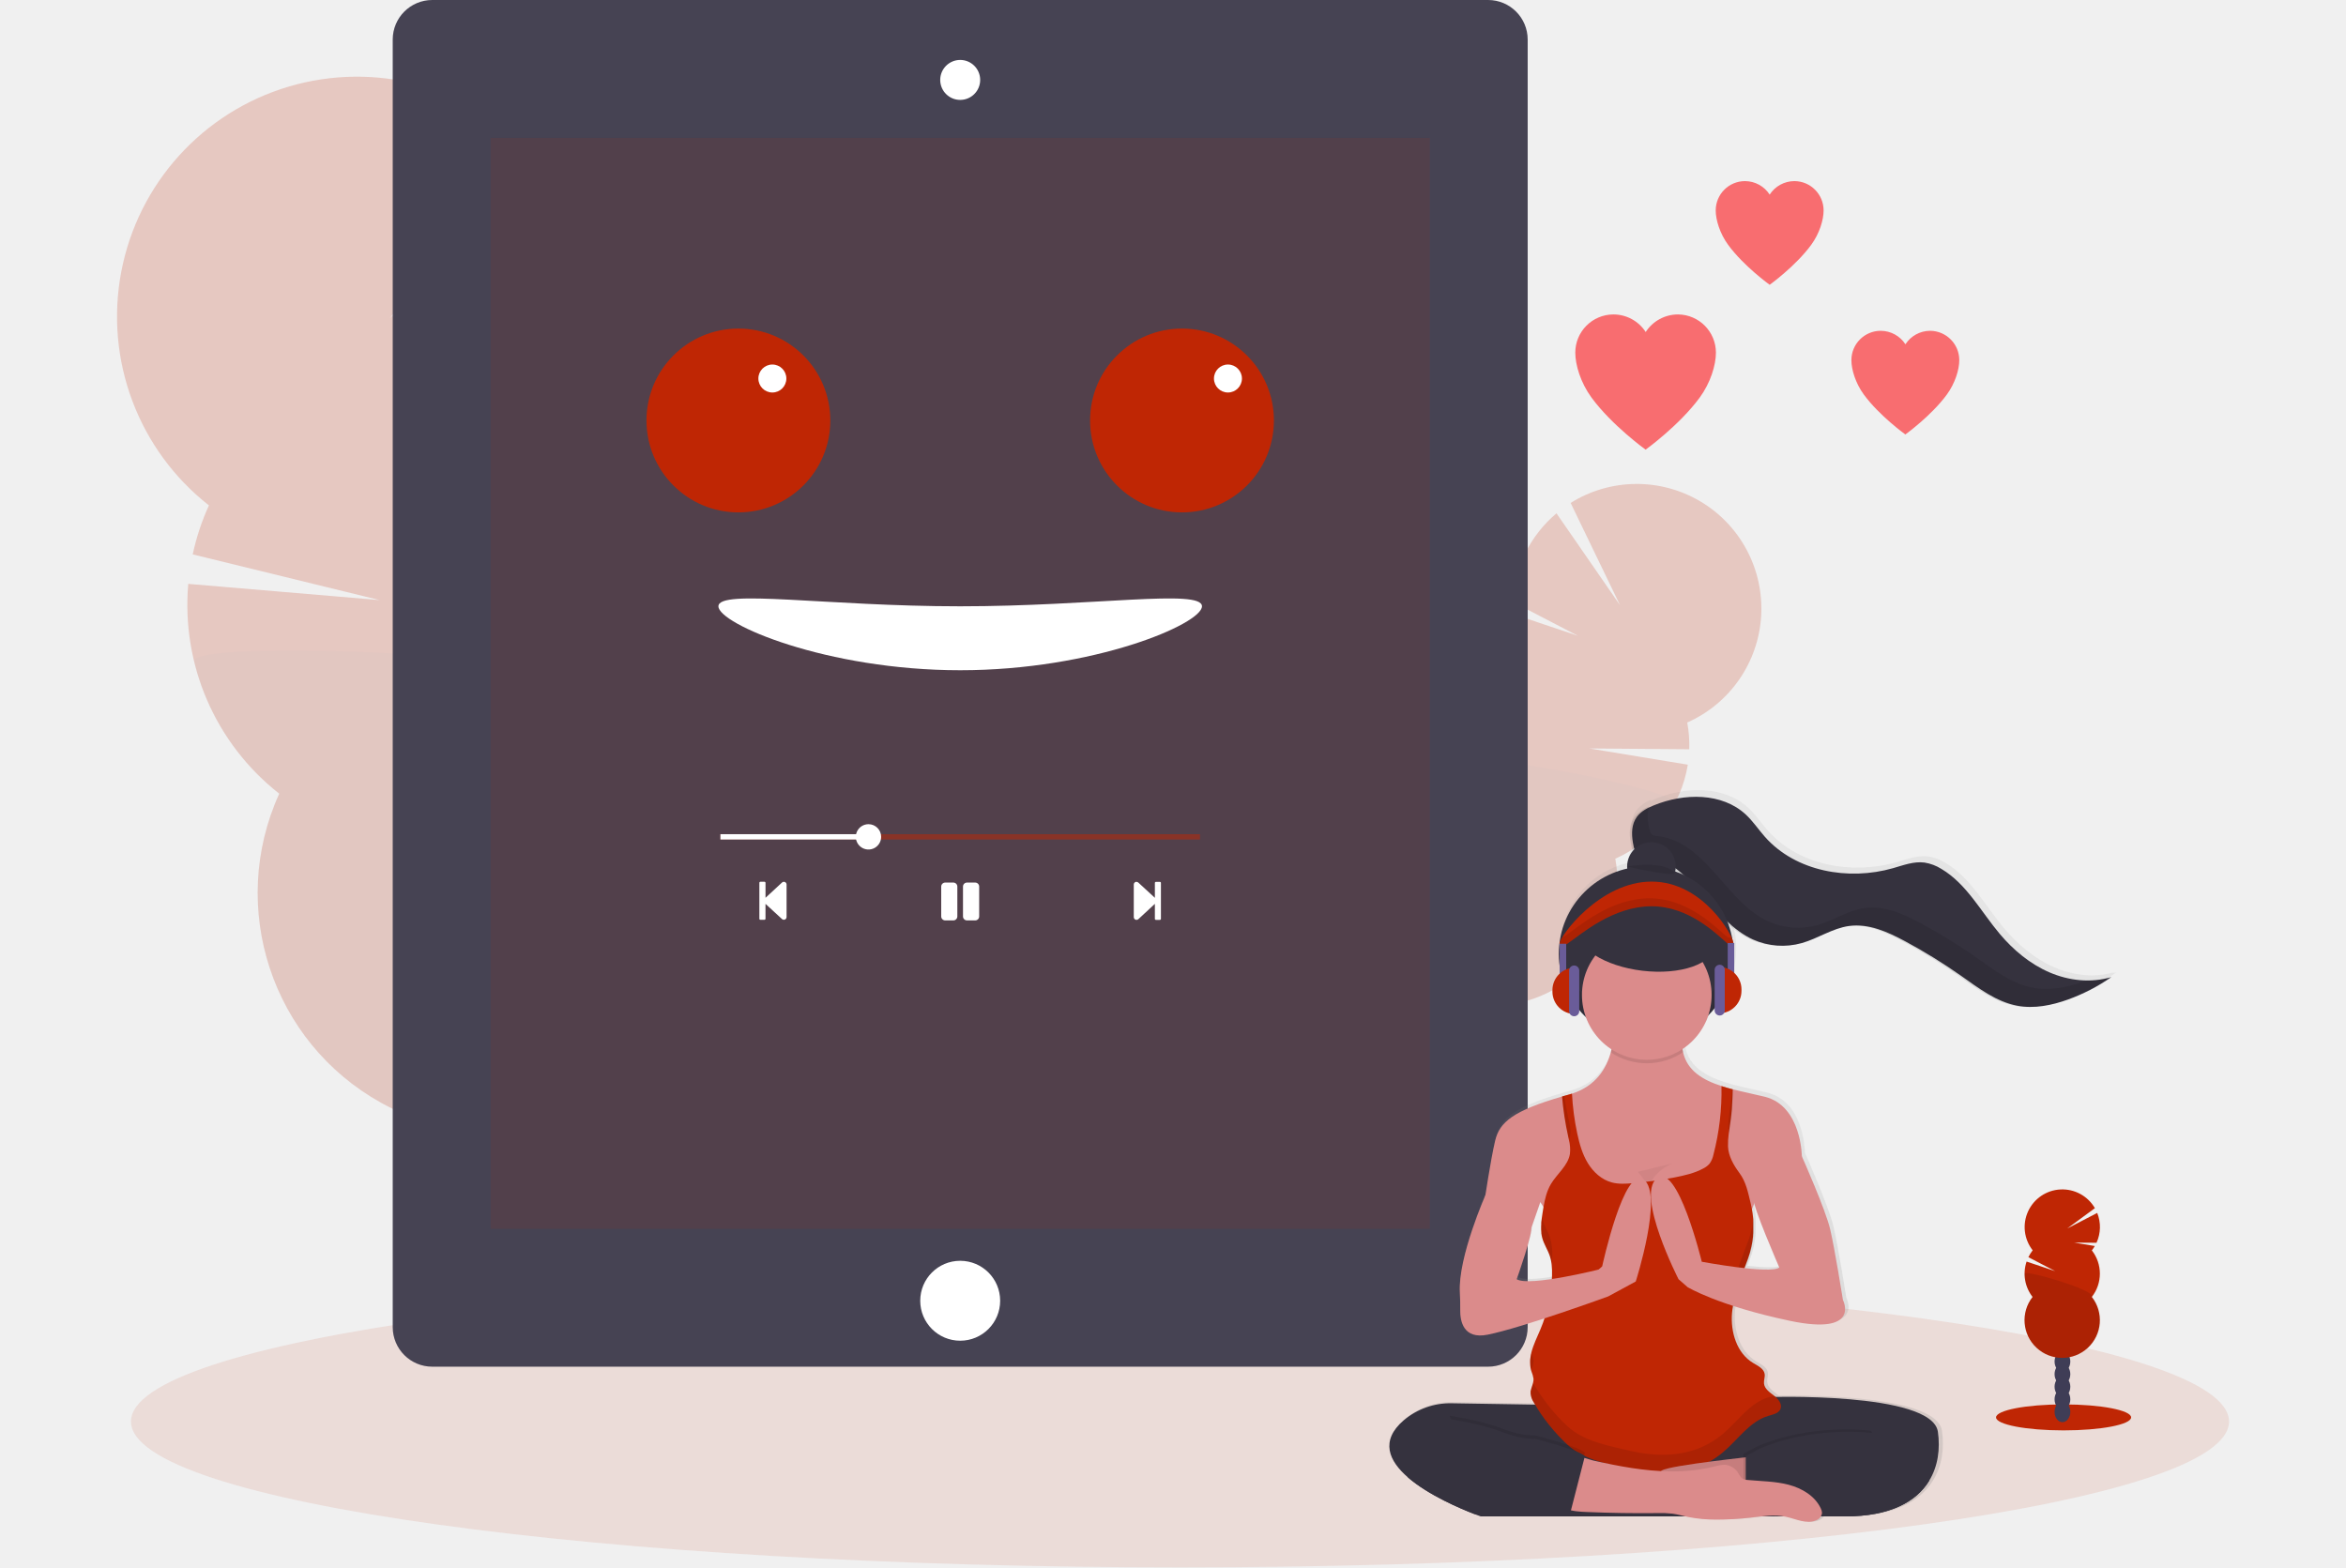
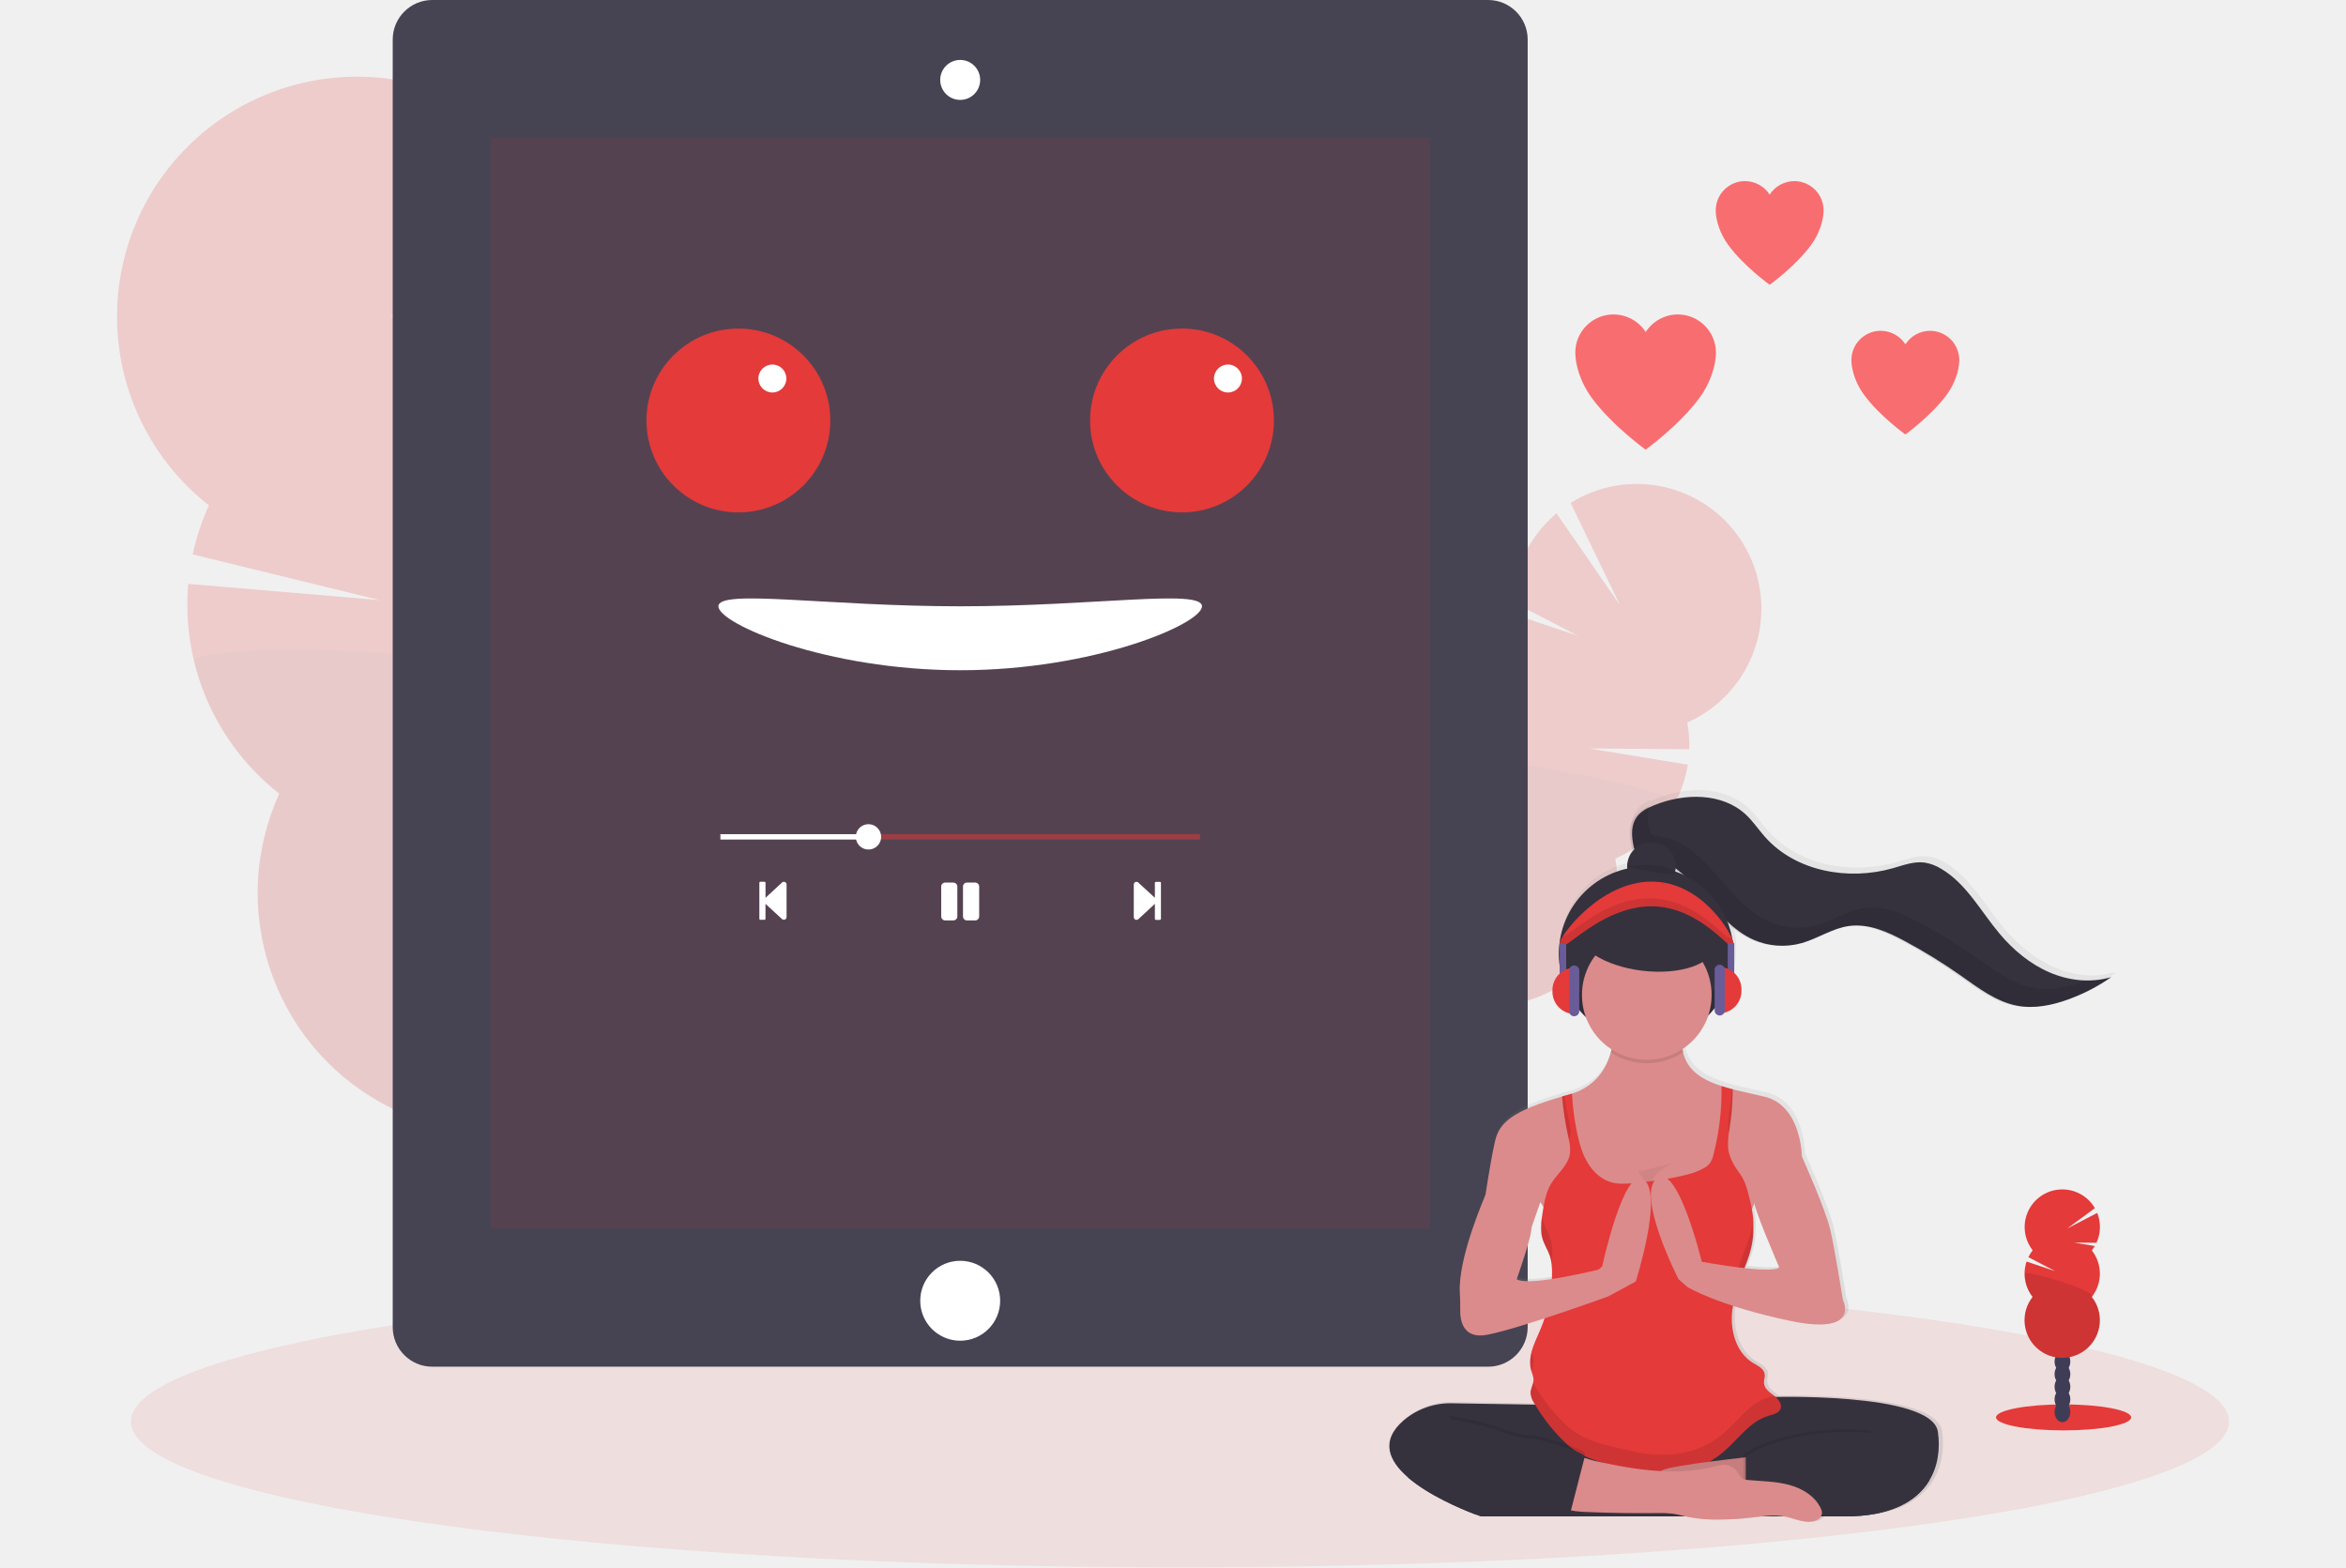
<svg xmlns="http://www.w3.org/2000/svg" id="bea18b66-86ba-42fe-9190-76147bd64da7" data-name="Layer 1" width="300" height="200.44" viewBox="0 0 1057 784.44">
  <defs>
    <linearGradient id="e9b7614d-2d40-4533-bad7-5d0811b316bd" x1="890.27" y1="819.43" x2="890.27" y2="453.22" gradientUnits="userSpaceOnUse">
      <stop offset="0" stop-color="gray" stop-opacity="0.25" />
      <stop offset="0.54" stop-color="gray" stop-opacity="0.12" />
      <stop offset="1" stop-color="gray" stop-opacity="0.1" />
    </linearGradient>
  </defs>
  <g opacity="0.2">
    <path d="M719.61,602a23.27,23.27,0,0,1-2.11,3.25Q707,597.9,696.12,590.78l.47-.93a20.53,20.53,0,0,1,7.27-7.92c4-2.46,8.51-3,12.22-1s5.78,6,6,10.67A20.6,20.6,0,0,1,719.61,602Z" transform="translate(-71.5 -57.78)" fill="#3f3d56" />
    <ellipse cx="717.85" cy="577.53" rx="17.05" ry="13.02" transform="translate(-200 883.82) rotate(-62.09)" fill="#3f3d56" />
    <ellipse cx="727.6" cy="559.12" rx="17.05" ry="13.02" transform="translate(-178.54 882.64) rotate(-62.09)" fill="#3f3d56" />
    <ellipse cx="737.35" cy="540.71" rx="17.05" ry="13.02" transform="translate(-157.08 881.47) rotate(-62.09)" fill="#3f3d56" />
    <ellipse cx="747.1" cy="522.3" rx="17.05" ry="13.02" transform="translate(-135.63 880.29) rotate(-62.09)" fill="#3f3d56" />
-     <path d="M770.75,373.5a61.7,61.7,0,0,1-1-8.58L802.67,376l-32.83-17.08a62.45,62.45,0,0,1,22.08-44.23l31.81,46L799,309.49a62.37,62.37,0,1,1,58.36,109.89,62.4,62.4,0,0,1,1,13.39l-50-.4,49.28,8.12a62.37,62.37,0,0,1-36.29,47.05,62.37,62.37,0,1,1-86.65-45.89,62.39,62.39,0,0,1,36.1-68.15Z" transform="translate(-71.5 -57.78)" fill="#bf2604" />
+     <path d="M770.75,373.5a61.7,61.7,0,0,1-1-8.58L802.67,376l-32.83-17.08a62.45,62.45,0,0,1,22.08-44.23l31.81,46L799,309.49a62.37,62.37,0,1,1,58.36,109.89,62.4,62.4,0,0,1,1,13.39l-50-.4,49.28,8.12a62.37,62.37,0,0,1-36.29,47.05,62.37,62.37,0,1,1-86.65-45.89,62.39,62.39,0,0,1,36.1-68.15Z" transform="translate(-71.5 -57.78)" fill="#E43A3A" />
    <path d="M851.14,459.71a62.14,62.14,0,0,1-29.84,27.83,62.37,62.37,0,1,1-86.65-45.89C732.23,428.36,854.42,453.52,851.14,459.71Z" transform="translate(-71.5 -57.78)" opacity="0.1" />
  </g>
  <g opacity="0.2">
    <path d="M288.48,716.67a43.27,43.27,0,0,0,2.39,7.05q23.11-8.85,46.75-17c-.14-.64-.28-1.3-.44-2a39.53,39.53,0,0,0-9.83-18.22c-6.29-6.48-14.45-9.64-22.3-7.72s-13.63,8.47-16.24,17.09A39.55,39.55,0,0,0,288.48,716.67Z" transform="translate(-71.5 -57.78)" fill="#3f3d56" />
    <ellipse cx="303.33" cy="671.75" rx="25.07" ry="32.81" transform="translate(-222.12 33.29) rotate(-13.72)" fill="#3f3d56" />
    <ellipse cx="293.82" cy="632.78" rx="25.07" ry="32.81" transform="translate(-213.16 29.93) rotate(-13.72)" fill="#3f3d56" />
    <ellipse cx="284.31" cy="593.82" rx="25.07" ry="32.81" transform="translate(-204.19 26.56) rotate(-13.72)" fill="#3f3d56" />
    <ellipse cx="274.8" cy="554.86" rx="25.07" ry="32.81" transform="translate(-195.22 23.2) rotate(-13.72)" fill="#3f3d56" />
-     <path d="M300.88,266a118.65,118.65,0,0,0,5.81-15.56l-66.55,5.11,69.33-16.38a120.32,120.32,0,0,0-20.33-93L208.05,217l70.26-83.83A120.07,120.07,0,1,0,117.52,310.72a119.33,119.33,0,0,0-8.11,24.52L203,358.12,107.18,350A120.14,120.14,0,0,0,152.72,455a120.07,120.07,0,1,0,183.37-44.75A120.08,120.08,0,0,0,300.88,266Z" transform="translate(-71.5 -57.78)" fill="#bf2604" />
+     <path d="M300.88,266a118.65,118.65,0,0,0,5.81-15.56l-66.55,5.11,69.33-16.38a120.32,120.32,0,0,0-20.33-93L208.05,217l70.26-83.83A120.07,120.07,0,1,0,117.52,310.72a119.33,119.33,0,0,0-8.11,24.52L203,358.12,107.18,350A120.14,120.14,0,0,0,152.72,455a120.07,120.07,0,1,0,183.37-44.75A120.08,120.08,0,0,0,300.88,266Z" transform="translate(-71.5 -57.78)" fill="#E43A3A" />
    <path d="M110.16,388.94a119.51,119.51,0,0,0,42.56,66,120.07,120.07,0,1,0,183.37-44.75C346.88,386.55,107,375.85,110.16,388.94Z" transform="translate(-71.5 -57.78)" opacity="0.1" />
  </g>
-   <ellipse cx="532" cy="711.44" rx="525" ry="73" fill="#bf2604" opacity="0.1" />
+   <ellipse cx="532" cy="711.44" rx="525" ry="73" fill="#E43A3A" opacity="0.1" />
  <rect x="138" width="568" height="684" rx="19.8" fill="#464353" />
-   <rect x="187" y="69" width="470" height="546" fill="#bf2604" opacity="0.1" />
+   <rect x="187" y="69" width="470" height="546" fill="#E43A3A" opacity="0.1" />
  <circle cx="422" cy="651" r="20" fill="#fff" />
  <circle cx="422" cy="40" r="9.5" fill="#fff" />
  <path d="M493.5,88.78a9,9,0,1,1-9,9,9,9,0,0,1,9-9m0-1a10,10,0,1,0,10,10,10,10,0,0,0-10-10Z" transform="translate(-71.5 -57.78)" fill="#fff" />
  <path d="M393.5,517.67V499.6h2.06v8.67l9.16-8.48a.79.79,0,0,1,.52-.19.86.86,0,0,1,.87.87V516.8a.86.86,0,0,1-.87.87.8.8,0,0,1-.54-.21l-9.14-8.41v8.62Z" transform="translate(-71.5 -57.78)" fill="#fff" />
  <path d="M405.24,500.09a.36.36,0,0,1,.37.37V516.8a.37.37,0,0,1-.58.29l-8.3-7.63-.87-.81.88-.8,8.29-7.68a.37.37,0,0,1,.21-.08m-10.18,0v17.07H394V500.09h1.07m10.18-1a1.33,1.33,0,0,0-.86.32l-8.32,7.7V499.6a.51.51,0,0,0-.51-.51H393.5a.51.51,0,0,0-.51.51v18a.51.51,0,0,0,.51.51h2.05a.51.51,0,0,0,.51-.51v-7.46l8.32,7.66a1.32,1.32,0,0,0,.86.31,1.35,1.35,0,0,0,1.37-1.36V500.46a1.36,1.36,0,0,0-1.37-1.37Z" transform="translate(-71.5 -57.78)" fill="#fff" />
  <path d="M591.46,517.67V509l-9.16,8.48a.82.82,0,0,1-.53.19.86.86,0,0,1-.6-.25.82.82,0,0,1-.27-.62V500.46a.87.87,0,0,1,1.42-.67l9.14,8.42V499.6h2l0,18.06,0,0Z" transform="translate(-71.5 -57.78)" fill="#fff" />
  <path d="M581.76,500.09a.32.32,0,0,1,.21.08l8.3,7.63.87.8-.87.81-8.3,7.68a.31.31,0,0,1-.21.07.36.36,0,0,1-.37-.36V500.46a.37.37,0,0,1,.37-.37m11.26,0v17.07H592V500.09H593m-11.26-1a1.36,1.36,0,0,0-1.37,1.37V516.8a1.36,1.36,0,0,0,1.37,1.36,1.33,1.33,0,0,0,.87-.31l8.32-7.71v7.51a.51.51,0,0,0,.51.51h2a.51.51,0,0,0,.52-.51v-18a.51.51,0,0,0-.52-.51h-2a.51.51,0,0,0-.51.51v7.47l-8.32-7.66a1.34,1.34,0,0,0-.87-.32Z" transform="translate(-71.5 -57.78)" fill="#fff" />
  <path d="M496.9,518a1.54,1.54,0,0,1-1.54-1.54V501.5A1.54,1.54,0,0,1,496.9,500H501a1.54,1.54,0,0,1,1.54,1.54v14.93A1.54,1.54,0,0,1,501,518ZM486,518a1.54,1.54,0,0,1-1.54-1.54V501.5A1.54,1.54,0,0,1,486,500h4.07a1.54,1.54,0,0,1,1.54,1.54v14.93a1.54,1.54,0,0,1-1.54,1.54Z" transform="translate(-71.5 -57.78)" fill="#fff" />
  <path d="M501,500.46a1,1,0,0,1,1,1v14.94a1,1,0,0,1-1,1H496.9a1,1,0,0,1-1-1V501.49a1,1,0,0,1,1-1H501m-10.86,0a1,1,0,0,1,1,1v14.94a1,1,0,0,1-1,1H486a1,1,0,0,1-1-1V501.49a1,1,0,0,1,1-1h4.07m10.86-1H496.9a2,2,0,0,0-2,2v14.94a2,2,0,0,0,2,2H501a2,2,0,0,0,2-2V501.49a2,2,0,0,0-2-2Zm-10.86,0H486a2,2,0,0,0-2,2v14.94a2,2,0,0,0,2,2h4.07a2,2,0,0,0,2-2V501.49a2,2,0,0,0-2-2Z" transform="translate(-71.5 -57.78)" fill="#fff" />
-   <rect x="302" y="417.49" width="240" height="2.67" fill="#bf2604" opacity="0.5" />
+   <rect x="302" y="417.49" width="240" height="2.67" fill="#E43A3A" opacity="0.5" />
  <path d="M447.61,482.44a5.84,5.84,0,1,1,5.83-5.84A5.84,5.84,0,0,1,447.61,482.44Z" transform="translate(-71.5 -57.78)" fill="#fff" />
  <path d="M447.61,471.27a5.34,5.34,0,1,1-5.33,5.33,5.33,5.33,0,0,1,5.33-5.33m0-1a6.34,6.34,0,1,0,6.33,6.33,6.33,6.33,0,0,0-6.33-6.33Z" transform="translate(-71.5 -57.78)" fill="#fff" />
  <rect x="302.5" y="417.99" width="73.11" height="1.67" fill="#fff" />
  <path d="M446.61,476.27v.67H374.5v-.67h72.11m1-1H373.5v2.67h74.11v-2.67Z" transform="translate(-71.5 -57.78)" fill="#fff" />
-   <circle cx="311" cy="210.44" r="46" fill="#bf2604" />
-   <circle cx="533" cy="210.44" r="46" fill="#bf2604" />
+   <circle cx="311" cy="210.44" r="46" fill="#E43A3A" />
+   <circle cx="533" cy="210.44" r="46" fill="#E43A3A" />
  <circle cx="328" cy="189.44" r="7" fill="#fff" />
  <circle cx="556" cy="189.44" r="7" fill="#fff" />
  <path d="M614.5,361.22c0,8.83-54.17,32-121,32s-121-23.17-121-32,54.17,0,121,0S614.5,352.38,614.5,361.22Z" transform="translate(-71.5 -57.78)" fill="#fff" />
  <path d="M852.81,215.15h-.17a19.23,19.23,0,0,0-16.07,8.8,19.25,19.25,0,0,0-16.07-8.8h-.17a19.12,19.12,0,0,0-19,19.12c0,6.26,2.74,15.14,8.09,22.45,10.18,13.92,27.1,26.1,27.1,26.1s16.92-12.18,27.1-26.1c5.35-7.31,8.09-16.19,8.09-22.45A19.13,19.13,0,0,0,852.81,215.15Z" transform="translate(-71.5 -57.78)" fill="#f86d70" />
  <path d="M911.07,148.42h-.13a14.78,14.78,0,0,0-12.33,6.75,14.78,14.78,0,0,0-12.33-6.75h-.13a14.68,14.68,0,0,0-14.54,14.67c0,4.8,2.11,11.62,6.21,17.22,7.81,10.68,20.79,20,20.79,20s13-9.35,20.79-20c4.1-5.6,6.2-12.42,6.2-17.22A14.68,14.68,0,0,0,911.07,148.42Z" transform="translate(-71.5 -57.78)" fill="#f86d70" />
  <path d="M979,223.34h-.13a14.76,14.76,0,0,0-12.32,6.75,14.79,14.79,0,0,0-12.33-6.75h-.13A14.68,14.68,0,0,0,939.51,238c0,4.8,2.1,11.61,6.2,17.22,7.82,10.68,20.8,20,20.8,20s13-9.35,20.79-20c4.1-5.61,6.2-12.42,6.2-17.22A14.68,14.68,0,0,0,979,223.34Z" transform="translate(-71.5 -57.78)" fill="#f86d70" />
  <path d="M1070.33,544.82l.79-.54a40.58,40.58,0,0,1-11.26,1.7,49.32,49.32,0,0,1-18.82-4.1c-9.79-4.23-18.19-11.28-25.06-19.45-9.5-11.3-16.68-25.22-29.35-32.77a22.81,22.81,0,0,0-8.57-3.24c-5.36-.69-10.63,1.35-15.83,2.84-22.47,6.46-49.08,1.73-64.58-15.8-3.28-3.7-6-7.88-9.64-11.26-12-11.2-31.16-10.91-46.34-4.69-.92.37-1.83.78-2.72,1.22a6.23,6.23,0,0,1,.15-.62,17.45,17.45,0,0,0-7.14,5.14c-2.82,3.77-2.82,8.66-2.07,13.11a13.92,13.92,0,0,0,1.14,4.15,12.25,12.25,0,0,0-2.89,7.91c0,.36,0,.71.05,1.06A44.12,44.12,0,0,0,794,527.59c0-.1,0-.2,0-.29a44.91,44.91,0,0,0-.25,4.67c0,.1,0,.2,0,.3s0,.19,0,.29a44,44,0,0,0,13.61,31.88,32.81,32.81,0,0,0,13,16.37c-.12.5-.24,1-.38,1.51-2.27,8.24-7.57,16.94-19.46,20.8-.5.17-1,.32-1.54.47l-2.46.69-1,.3c-24.58,7.13-31.61,12.89-33.84,22.39-1.84,7.82-4,21.8-4.89,27.4-1.78,4.12-13.88,32.75-12.92,49.3.16,2.85.24,5.7.19,8.56-.11,5.79,1.55,15.12,13.83,12.66,7-1.4,18-4.75,28.84-8.28q-.95,2.91-2.14,5.73c-1.61,3.81-3.56,7.78-4.57,11.78h0l0,.11-.12.49c0,.1,0,.19,0,.29s-.07.34-.11.51,0,.09,0,.14a1.29,1.29,0,0,1,0,.19c0,.22-.07.43-.1.65s-.08.57-.11.86h0c0,.18,0,.36,0,.54a2.46,2.46,0,0,1,0,.26s0,.06,0,.08v.09c0,.15,0,.31,0,.46s0,.18,0,.26,0,.27,0,.41a2.71,2.71,0,0,1,0,.29c0,.26,0,.52.05.78,0,0,0,.07,0,.1s0,.33.06.49,0,.26,0,.39,0,.12,0,.18l.09.46c0,.11,0,.23.07.34l.12.47v0h0c0,.15.08.29.13.44a16.27,16.27,0,0,1,1.06,3.72,6.52,6.52,0,0,1-.23,2.11h0l-.15.54a.56.56,0,0,1,0,.12c-.11.38-.24.76-.37,1.14-.07.21-.14.42-.2.63,0,.06,0,.12-.07.19v0l-.06.2-.06.21,0,.09-.15.61c0,.06,0,.11,0,.18h0a1.85,1.85,0,0,0,0,.23l0,.15a2.89,2.89,0,0,0,0,.29v0a1.11,1.11,0,0,1,0,.19v.09a4.7,4.7,0,0,0,0,.53,10.23,10.23,0,0,0,1.67,4.55c.19.33.4.65.59,1l-42-.69a36.2,36.2,0,0,0-24.25,8.62c-12.07,10.4-7.42,20.54,2.16,28.83,10.4,9,26.62,15.85,33.46,18.48,2,.79,3.22,1.2,3.22,1.2h103l1.53.35a71,71,0,0,0,14.27,1.23,149.08,149.08,0,0,0,17.42-1c1.74-.2,3.5-.43,5.26-.62H907.2l1,.19c5.11,1.09,10.45,3.9,15.24,1.81a5.5,5.5,0,0,0,2.44-2h12.29c22.77,0,35.84-7.53,42.21-17.87,4.57-7.41,5.69-16.26,4.47-24.8-2.48-17.37-63.41-17.89-81.75-17.65-.26-.24-.53-.46-.8-.67l0,0c-2.11-1.66-4.66-3.39-4.93-6.08-.15-1.61.59-3.22.34-4.82-.45-2.78-3.52-4.13-5.91-5.6-8.17-5-11.34-15.61-10.54-25.15.06-.61.12-1.23.2-1.84h0c.06-.48.14-.95.21-1.42a1.87,1.87,0,0,1,0-.25s0-.06,0-.09a279.81,279.81,0,0,0,28.46,7.47c36.18,7.6,26.84-10.53,26.84-10.53s-4.08-25.72-6.42-35.66-14-36.24-14-36.24l-.3-.69c-.09-3.23-1.35-25.67-18.66-30-5.16-1.3-10.72-2.38-16.07-3.76l-.38-.11c-1.79-.46-3.55-1-5.26-1.52-9.48-3.07-17.36-7.75-19.49-17.19-.11-.51-.21-1-.29-1.57a32.78,32.78,0,0,0,13-17,44,44,0,0,0,12.74-31,2.71,2.71,0,0,0,0-.29c0-.1,0-.2,0-.3a42.31,42.31,0,0,0-.25-4.67l0,.29a44,44,0,0,0-2.24-9.77,46,46,0,0,0,11.16,7.44A36,36,0,0,0,906,528.44a35.5,35.5,0,0,0,10.2-1.32c8.13-2.31,15.41-7.47,23.78-8.64a28.71,28.71,0,0,1,3.19-.24c8.33.17,16.47,3.93,23.93,8a276.12,276.12,0,0,1,28.06,17.36c8.87,6.25,17.81,13.22,28.47,15.22a36.27,36.27,0,0,0,7.2.59,55.9,55.9,0,0,0,19.63-3.76,93.25,93.25,0,0,0,21.79-11.32C1071.64,544.48,1071,544.66,1070.33,544.82Zm-216-53.16c-.63-.26-1.28-.51-1.93-.74q.08-.39.12-.78C853.13,490.63,853.73,491.14,854.32,491.66ZM772.41,696.83s7.37-20.61,7.41-25.74L784.38,658l1.69,2.7c-.15.9-.29,1.8-.43,2.7s-.26,1.68-.37,2.52h0c-.12.86-.22,1.71-.29,2.57v0c0,.24,0,.48-.05.72,0,.06,0,.13,0,.19l0,.62c0,.09,0,.19,0,.28s0,.31,0,.46v.32c0,.24,0,.47,0,.7a2.09,2.09,0,0,0,0,.25c0,.11,0,.23,0,.35,0,.33.05.66.08,1,0,0,0,0,0,.06s0,.1,0,.14a1,1,0,0,1,0,.17c0,.35.1.7.17,1s.16.73.25,1.1l0,.11c.88,3.25,2.81,6.11,3.86,9.31v0c.09.29.18.59.26.88l.09.36.15.62.09.45.12.66c0,.09,0,.18,0,.27,0,.32.09.64.13.95v0a39.28,39.28,0,0,1,.2,5.53c0,.57,0,1.13-.06,1.7C782.38,698,775,698.46,772.41,696.83Zm119.82-38.27c1.83,7.61,12.64,32.42,12.64,32.42-2,1.51-9.48,1.18-17.38.32.15-.38.29-.75.43-1.13l.22-.6.39-1c.24-.67.49-1.33.73-2l.45-1.32c0-.05,0-.11,0-.17.15-.46.29-.92.42-1.39.06-.18.11-.37.16-.56l0-.06.23-.89c0-.15.07-.29.11-.44l.18-.76c0-.11,0-.22.07-.34a2,2,0,0,0,0-.24c0-.13.06-.26.08-.38.07-.31.13-.63.18-.94a2.74,2.74,0,0,0,0-.28,1,1,0,0,0,0-.17c0-.22.08-.45.11-.68q.15-1,.27-1.95c0-.13,0-.26,0-.4a5.42,5.42,0,0,0,.06-.58c0-.18,0-.36,0-.54l0-.41c0-.24,0-.48.05-.72s0-.32,0-.48a.92.92,0,0,0,0-.16v0c0-.6,0-1.2,0-1.8v-.67c0-.21,0-.43,0-.64v0c0-.28,0-.55,0-.83a.25.25,0,0,0,0-.08c0-.19,0-.39,0-.58,0,0,0,0,0-.08s0-.16,0-.24c0-.48-.06-1-.1-1.45,0-.16,0-.32,0-.48a44.78,44.78,0,0,0-.64-4.44Z" transform="translate(-71.5 -57.78)" fill="url(#e9b7614d-2d40-4533-bad7-5d0811b316bd)" />
  <path d="M914.73,636.84l-23.17,21.43-1.72,4.49-1.17,3-97.9,4.64-5.26-8.34-1.69-2.67-4.63,13.32L756,658.27s2.89-19.69,5.21-29.54c2.21-9.41,9.19-15.12,33.6-22.18l1-.31,2.44-.68c.52-.14,1-.29,1.53-.46,11.8-3.83,17.06-12.45,19.31-20.61a47.74,47.74,0,0,0,1.17-18.32s35.63-11.29,34.47,11.3a25.47,25.47,0,0,0,.52,6.88c2.12,9.35,9.94,14,19.35,17q2.55.82,5.22,1.51l.38.1c5.31,1.37,10.83,2.45,16,3.73C914.73,611.35,914.73,636.84,914.73,636.84Z" transform="translate(-71.5 -57.78)" fill="#db8b8b" />
  <path d="M832.22,466.5c2.06-2.75,5.28-4.38,8.47-5.68,15.08-6.16,34.09-6.45,46,4.65,3.59,3.34,6.31,7.49,9.57,11.16,15.39,17.37,41.8,22.05,64.11,15.65,5.16-1.48,10.4-3.5,15.72-2.81a22.5,22.5,0,0,1,8.5,3.21c12.58,7.48,19.71,21.27,29.14,32.47,6.81,8.09,15.16,15.07,24.88,19.27s20.88,5.44,31,2.38A92.85,92.85,0,0,1,1048,558c-8.14,2.94-17,4.73-25.47,3.13-10.59-2-19.46-8.89-28.27-15.08a273.43,273.43,0,0,0-27.85-17.19c-8.69-4.68-18.3-9-28.08-7.64-8.31,1.15-15.53,6.27-23.61,8.55A36,36,0,0,1,890.29,528c-20.67-9.4-30.13-37.12-52.26-42.23-5.66-1.3-6.7.7-7.86-6.23C829.42,475.08,829.41,470.25,832.22,466.5Z" transform="translate(-71.5 -57.78)" fill="#35323e" />
  <path d="M1055.82,549c-8.14,2.94-17,4.73-25.47,3.13-10.59-2-19.46-8.88-28.27-15.08a273.43,273.43,0,0,0-27.85-17.19c-8.69-4.68-18.3-9-28.08-7.64-8.31,1.15-15.53,6.27-23.61,8.56A36,36,0,0,1,898.11,519c-20.67-9.4-30.13-37.12-52.26-42.22-5.66-1.31-6.7.69-7.87-6.24a21.15,21.15,0,0,1,.16-9.1,17.33,17.33,0,0,0-7.08,5.1c-2.81,3.74-2.8,8.57-2,13,1.17,6.93,2.2,4.93,7.86,6.23,22.13,5.11,31.59,32.83,52.26,42.23a36,36,0,0,0,24.43,1.84c8.08-2.28,15.3-7.4,23.61-8.55,9.78-1.36,19.39,3,28.08,7.64a274.67,274.67,0,0,1,27.86,17.19c8.81,6.19,17.68,13.1,28.26,15.08,8.51,1.6,17.33-.19,25.47-3.13a92.85,92.85,0,0,0,21.64-11.22,40.51,40.51,0,0,1-11.2,1.68Z" transform="translate(-71.5 -57.78)" opacity="0.1" />
  <circle cx="765.32" cy="477.4" r="43.73" fill="#35323e" />
  <path d="M836.82,569.07A43.74,43.74,0,0,1,793.34,530a44.29,44.29,0,0,0-.25,4.63,43.74,43.74,0,1,0,87.47,0,44.29,44.29,0,0,0-.25-4.63A43.74,43.74,0,0,1,836.82,569.07Z" transform="translate(-71.5 -57.78)" opacity="0.1" />
  <path d="M855.3,584.35a32.47,32.47,0,0,1-36.16.14,47.74,47.74,0,0,0,1.17-18.32s35.63-11.29,34.47,11.3A25.47,25.47,0,0,0,855.3,584.35Z" transform="translate(-71.5 -57.78)" opacity="0.1" />
  <circle cx="765.61" cy="497.96" r="32.44" fill="#db8b8b" />
  <path d="M832.59,644.26a25,25,0,0,1,4,5.66c1.69,3.32,2.62,7.35,1.11,10.77a15.32,15.32,0,0,1,2.18-12.57A23.47,23.47,0,0,1,850,640" transform="translate(-71.5 -57.78)" opacity="0.05" />
  <path d="M978.35,799c-6.32,10.24-19.29,17.71-41.89,17.71H754s-1.19-.41-3.19-1.19c-6.79-2.61-22.89-9.39-33.22-18.32-9.5-8.21-14.13-18.25-2.14-28.57a36,36,0,0,1,24.07-8.53l61.4,1L896.49,757s83.41-2.9,86.31,17.37C984,782.88,982.89,791.65,978.35,799Z" transform="translate(-71.5 -57.78)" fill="#35323e" />
-   <path d="M904,763c-1,2.18-3.7,2.7-6,3.37-9.46,2.77-15.3,12-22.84,18.31a43.66,43.66,0,0,1-12.77,7.45c-10.56,4-22.33,3.63-33.3,1.07s-23.45-4.72-31.7-12.4a91,91,0,0,1-16.77-21,10,10,0,0,1-1.66-4.51,4.52,4.52,0,0,1,0-.52,1.53,1.53,0,0,1,0-.3,1.43,1.43,0,0,1,0-.29c0-.13,0-.26.07-.38a3,3,0,0,1,.1-.43c0-.15.07-.29.11-.44s.09-.28.13-.42c.2-.66.44-1.3.64-2,.07-.22.13-.44.18-.65h0a6.4,6.4,0,0,0,.23-2.09,16.82,16.82,0,0,0-1.05-3.69c0-.14-.09-.29-.13-.43s-.09-.33-.13-.49c-.07-.32-.14-.64-.2-1s-.09-.65-.12-1a14.41,14.41,0,0,1-.07-1.46c0-.27,0-.54,0-.8a.14.14,0,0,1,0-.09c0-.27,0-.53.05-.79.06-.56.14-1.13.25-1.69,0-.31.11-.61.18-.93q.06-.22.12-.48a.45.45,0,0,1,0-.11h0c1-4,2.94-7.89,4.54-11.68a74.36,74.36,0,0,0,5.83-27,38.43,38.43,0,0,0-.2-5.47v0c0-.2-.05-.39-.07-.59s-.09-.64-.16-1-.13-.7-.21-1-.11-.44-.18-.66-.16-.58-.25-.87c-1-3.18-3-6-3.85-9.26q-.15-.6-.27-1.2c-.07-.35-.13-.69-.17-1,0-.12,0-.24,0-.37-.06-.52-.09-1-.1-1.57,0-.23,0-.45,0-.69s0-.52,0-.78,0-.71.05-1.07,0-.48,0-.72c0-.44.08-.87.14-1.29s.1-.86.16-1.29c.11-.83.24-1.67.37-2.5s.28-1.79.43-2.68c.7-4.09,1.63-8.17,3.73-11.72,3.08-5.19,8.59-9.2,9.54-15.16a19.54,19.54,0,0,0-.55-7.12c-.12-.52-.23-1-.34-1.55a151.88,151.88,0,0,1-3.06-20l1-.31,2.44-.68c.52-.14,1-.29,1.53-.46a126.55,126.55,0,0,0,2.65,20c1.1,5.14,2.55,10.3,5.3,14.8s6.92,8.3,12,9.65c3.37.9,6.94.68,10.42.38,7-.61,13.95-1.57,20.84-2.86,5-1,10.07-2.09,14.55-4.54a10,10,0,0,0,3.11-2.39,11.87,11.87,0,0,0,1.95-4.57,125.87,125.87,0,0,0,4-34.24q2.55.82,5.22,1.51l.38.1c0,1.89-.09,3.77-.18,5.65-.05,1.14-.12,2.28-.19,3.43,0,.64-.09,1.29-.15,1.93,0,.46-.09.93-.13,1.39,0,.14,0,.28-.05.42-.06.56-.12,1.12-.19,1.67-.09.75-.2,1.5-.31,2.25l-.15,1c-.21,1.44-.43,2.89-.61,4.34h0a41.69,41.69,0,0,0-.37,6.5c.16,4.74,2.82,9.42,5.66,13.22,3.41,4.57,4.3,9.66,5.67,15.19.22.91.42,1.83.59,2.75.28,1.46.49,2.93.63,4.4,0,.28,0,.56.07.84s0,.42,0,.62,0,.46,0,.69,0,.48,0,.73,0,.55,0,.82c0,.77,0,1.55,0,2.32,0,.27,0,.56,0,.84v.15c0,.23,0,.46,0,.7s0,.59-.07.9,0,.36,0,.53l-.06.58c0,.29-.07.59-.11.88s-.09.71-.14,1.06-.11.71-.17,1.06c-.11.66-.24,1.33-.39,2-.18.83-.38,1.65-.61,2.47-.06.25-.13.49-.2.73-.26.9-.55,1.79-.87,2.68-1.13,3.13-2.35,6.26-3.5,9.4-.19.52-.38,1-.56,1.57s-.37,1-.54,1.55v0c-.18.53-.35,1.06-.53,1.58s-.33,1-.49,1.58c-.33,1.08-.63,2.16-.91,3.25-.08.32-.17.64-.24,1,0,.14-.07.3-.1.44s-.07.29-.1.44c-.15.68-.29,1.36-.42,2.05l-.15.86c-.09.57-.17,1.13-.25,1.69h0c-.08.6-.14,1.22-.2,1.83-.8,9.45,2.35,20,10.46,24.92,2.38,1.45,5.42,2.79,5.87,5.54.25,1.59-.49,3.18-.33,4.78.26,2.66,2.79,4.38,4.89,6h0C903,757.9,905,760.56,904,763Z" transform="translate(-71.5 -57.78)" fill="#bf2604" />
+   <path d="M904,763c-1,2.18-3.7,2.7-6,3.37-9.46,2.77-15.3,12-22.84,18.31a43.66,43.66,0,0,1-12.77,7.45c-10.56,4-22.33,3.63-33.3,1.07s-23.45-4.72-31.7-12.4a91,91,0,0,1-16.77-21,10,10,0,0,1-1.66-4.51,4.52,4.52,0,0,1,0-.52,1.53,1.53,0,0,1,0-.3,1.43,1.43,0,0,1,0-.29c0-.13,0-.26.07-.38a3,3,0,0,1,.1-.43c0-.15.07-.29.11-.44s.09-.28.13-.42c.2-.66.44-1.3.64-2,.07-.22.13-.44.18-.65h0a6.4,6.4,0,0,0,.23-2.09,16.82,16.82,0,0,0-1.05-3.69c0-.14-.09-.29-.13-.43s-.09-.33-.13-.49c-.07-.32-.14-.64-.2-1s-.09-.65-.12-1a14.41,14.41,0,0,1-.07-1.46c0-.27,0-.54,0-.8a.14.14,0,0,1,0-.09c0-.27,0-.53.05-.79.06-.56.14-1.13.25-1.69,0-.31.11-.61.18-.93q.06-.22.12-.48a.45.45,0,0,1,0-.11h0c1-4,2.94-7.89,4.54-11.68a74.36,74.36,0,0,0,5.83-27,38.43,38.43,0,0,0-.2-5.47v0c0-.2-.05-.39-.07-.59s-.09-.64-.16-1-.13-.7-.21-1-.11-.44-.18-.66-.16-.58-.25-.87c-1-3.18-3-6-3.85-9.26q-.15-.6-.27-1.2c-.07-.35-.13-.69-.17-1,0-.12,0-.24,0-.37-.06-.52-.09-1-.1-1.57,0-.23,0-.45,0-.69s0-.52,0-.78,0-.71.05-1.07,0-.48,0-.72c0-.44.08-.87.14-1.29s.1-.86.16-1.29c.11-.83.24-1.67.37-2.5s.28-1.79.43-2.68c.7-4.09,1.63-8.17,3.73-11.72,3.08-5.19,8.59-9.2,9.54-15.16a19.54,19.54,0,0,0-.55-7.12c-.12-.52-.23-1-.34-1.55a151.88,151.88,0,0,1-3.06-20l1-.31,2.44-.68c.52-.14,1-.29,1.53-.46a126.55,126.55,0,0,0,2.65,20c1.1,5.14,2.55,10.3,5.3,14.8s6.92,8.3,12,9.65c3.37.9,6.94.68,10.42.38,7-.61,13.95-1.57,20.84-2.86,5-1,10.07-2.09,14.55-4.54a10,10,0,0,0,3.11-2.39,11.87,11.87,0,0,0,1.95-4.57,125.87,125.87,0,0,0,4-34.24q2.55.82,5.22,1.51l.38.1c0,1.89-.09,3.77-.18,5.65-.05,1.14-.12,2.28-.19,3.43,0,.64-.09,1.29-.15,1.93,0,.46-.09.93-.13,1.39,0,.14,0,.28-.05.42-.06.56-.12,1.12-.19,1.67-.09.75-.2,1.5-.31,2.25l-.15,1c-.21,1.44-.43,2.89-.61,4.34h0a41.69,41.69,0,0,0-.37,6.5c.16,4.74,2.82,9.42,5.66,13.22,3.41,4.57,4.3,9.66,5.67,15.19.22.91.42,1.83.59,2.75.28,1.46.49,2.93.63,4.4,0,.28,0,.56.07.84s0,.42,0,.62,0,.46,0,.69,0,.48,0,.73,0,.55,0,.82c0,.77,0,1.55,0,2.32,0,.27,0,.56,0,.84v.15c0,.23,0,.46,0,.7s0,.59-.07.9,0,.36,0,.53l-.06.58c0,.29-.07.59-.11.88s-.09.71-.14,1.06-.11.71-.17,1.06c-.11.66-.24,1.33-.39,2-.18.83-.38,1.65-.61,2.47-.06.25-.13.49-.2.73-.26.9-.55,1.79-.87,2.68-1.13,3.13-2.35,6.26-3.5,9.4-.19.52-.38,1-.56,1.57s-.37,1-.54,1.55v0c-.18.53-.35,1.06-.53,1.58s-.33,1-.49,1.58c-.33,1.08-.63,2.16-.91,3.25-.08.32-.17.64-.24,1,0,.14-.07.3-.1.44s-.07.29-.1.44c-.15.68-.29,1.36-.42,2.05l-.15.86c-.09.57-.17,1.13-.25,1.69h0c-.08.6-.14,1.22-.2,1.83-.8,9.45,2.35,20,10.46,24.92,2.38,1.45,5.42,2.79,5.87,5.54.25,1.59-.49,3.18-.33,4.78.26,2.66,2.79,4.38,4.89,6h0C903,757.9,905,760.56,904,763Z" transform="translate(-71.5 -57.78)" fill="#E43A3A" />
  <g opacity="0.1">
    <path d="M880,705.71a33.74,33.74,0,0,0,.19,7.44c1.12-8.77,4.8-17,7.8-25.4a47.39,47.39,0,0,0,2.53-20.59,46.8,46.8,0,0,1-2.53,11.32C884.73,687.41,880.75,696.25,880,705.71Z" transform="translate(-71.5 -57.78)" />
    <path d="M880.25,603c0,1.89-.09,3.77-.18,5.65-.05,1.14-.11,2.28-.19,3.43,0,.64-.09,1.29-.15,1.93,0,.46-.09.93-.13,1.39,0,.14,0,.28-.05.42-.06.56-.12,1.12-.19,1.67-.09.75-.2,1.5-.31,2.25l-.15,1c-.21,1.44-.43,2.89-.61,4.34a14.52,14.52,0,0,1-.37-2.77c-.16-4.73.85-9.41,1.44-14.12.22-1.76.39-3.54.51-5.32Z" transform="translate(-71.5 -57.78)" />
    <path d="M788.74,686.56a21,21,0,0,1,.87,4.15c.1-1.26.17-2.53.2-3.79a28.6,28.6,0,0,0-1.07-9.63c-1-3.18-3-6-3.85-9.25-.06-.26-.13-.51-.18-.76a25.2,25.2,0,0,0,.18,10C785.77,680.53,787.7,683.38,788.74,686.56Z" transform="translate(-71.5 -57.78)" />
    <path d="M900.85,756.26h0c-.93.34-1.93.59-2.85.86-9.46,2.77-15.3,12-22.84,18.31a43.69,43.69,0,0,1-12.77,7.46c-10.56,3.94-22.33,3.62-33.3,1.06s-23.45-4.72-31.7-12.39a91.55,91.55,0,0,1-16.77-21l-.35-.62c-.45,1.79-1.36,3.54-1.3,5.38a9.89,9.89,0,0,0,1.65,4.51,91.28,91.28,0,0,0,16.77,21c8.25,7.68,20.73,9.84,31.7,12.4s22.74,2.88,33.3-1.07a43.44,43.44,0,0,0,12.77-7.45c7.54-6.35,13.38-15.54,22.84-18.31,2.28-.67,5-1.19,6-3.37C905,760.56,903,757.91,900.85,756.26Z" transform="translate(-71.5 -57.78)" />
    <path d="M780.48,738.54a15.86,15.86,0,0,0-1-3.64,16.81,16.81,0,0,0-.14,8.79C779.79,742,780.6,740.3,780.48,738.54Z" transform="translate(-71.5 -57.78)" />
    <path d="M798.78,626a12.54,12.54,0,0,1-.55,2.15c-.12-.52-.23-1-.34-1.55a151.88,151.88,0,0,1-3.06-20l1-.31q.81,5.57,2,11C798.52,620.14,799.24,623.07,798.78,626Z" transform="translate(-71.5 -57.78)" />
  </g>
  <path d="M763.26,650.45l-6.66,4.93S742.52,687,743.55,704.73c.16,2.82.24,5.65.19,8.48-.11,5.74,1.54,15,13.73,12.55,17.37-3.48,60.24-19.12,60.24-19.12l-2.9-13.9S778.32,702,772,698c0,0,8.4-23.46,7.24-26.35S763.26,650.45,763.26,650.45Z" transform="translate(-71.5 -57.78)" fill="#db8b8b" />
  <path d="M911,627.86l4,9.27s11.59,26.07,13.9,35.91,6.38,35.34,6.38,35.34,9.26,18-26.65,10.42-51-16.79-51-16.79l7-12.75s34.17,6.37,38.81,2.9c0,0-13.9-31.86-12.75-34.18S911,627.86,911,627.86Z" transform="translate(-71.5 -57.78)" fill="#db8b8b" />
  <path d="M809,696.79l5.79-5.21s11-51,20.86-43.44-4.06,51-4.06,51l-13.9,7.53Z" transform="translate(-71.5 -57.78)" fill="#db8b8b" />
  <path d="M868.1,693.32l-3.47-4.06s-12.17-50.39-22.59-41.7S853,698,853,698l4.64,4.06,9.26-2.32Z" transform="translate(-71.5 -57.78)" fill="#db8b8b" />
  <path d="M891.85,786.58s-43.51,4.54-47.24,7.19-1.41,18.87-1.41,18.87l57.34-3.47Z" transform="translate(-71.5 -57.78)" fill="#db8b8b" />
  <path d="M891.85,786.58s-43.51,4.54-47.24,7.19-1.41,18.87-1.41,18.87l57.34-3.47Z" transform="translate(-71.5 -57.78)" opacity="0.1" />
  <path d="M966.29,799.61c-6.32,10.24-8.39,15.93-31,15.93H885.48V785.42l6.37-3.48c27.23-12.16,57.35-8.11,57.35-8.11Z" transform="translate(-71.5 -57.78)" opacity="0.1" />
  <path d="M978.35,799c-6.32,10.24-19.29,17.71-41.89,17.71H886.64V786.58L893,783.1c27.23-12.16,57.35-8.11,57.35-8.11Z" transform="translate(-71.5 -57.78)" fill="#35323e" />
  <path d="M870.82,791.77c2-.52,4.15-1.13,6.23-.8a8.84,8.84,0,0,1,6,4.32,7.71,7.71,0,0,0,1.74,2.38,5.53,5.53,0,0,0,2.84.81c6.85.65,13.83.64,20.49,2.39s13.19,5.62,16.09,11.87a5.27,5.27,0,0,1,.6,2.29,4.54,4.54,0,0,1-3,3.65c-4.75,2.07-10.06-.71-15.13-1.8-5.72-1.23-11.64-.23-17.46.43a149,149,0,0,1-17.29,1A70.78,70.78,0,0,1,857.78,817c-2.61-.55-5.18-1.32-7.82-1.67a53.27,53.27,0,0,0-7.58-.28q-17.57.2-35.1-.53c-3.71-.15-7.49-.34-10.94-1.7a3.46,3.46,0,0,1-1.86-1.34,3.51,3.51,0,0,1-.37-1.63,33.11,33.11,0,0,1,3.32-16.4c.81-1.67,2.4-5.55,4.2-6.37s6.54,1.17,8.55,1.62c12.79,2.9,25.8,5.39,39,5.48A86.49,86.49,0,0,0,870.82,791.77Z" transform="translate(-71.5 -57.78)" fill="#db8b8b" />
  <path d="M806.12,784.84,798.38,815l-47.58-1.19c-6.79-2.61,10.33-9.87,0-18.79L738.35,766.3s15.64,2.32,26.07,6.38,16.8,3.47,16.8,3.47S803.81,781.94,806.12,784.84Z" transform="translate(-71.5 -57.78)" opacity="0.1" />
  <path d="M806.12,786.58l-7.74,30.12-47.58-1.19c-6.79-2.61-22.89-9.39-33.22-18.32L738.35,768s15.64,2.32,26.07,6.37,16.8,3.48,16.8,3.48S803.81,783.68,806.12,786.58Z" transform="translate(-71.5 -57.78)" fill="#35323e" />
  <ellipse cx="836.88" cy="526.93" rx="16.8" ry="34.7" transform="translate(143.49 1238.08) rotate(-83.23)" fill="#35323e" />
  <circle cx="767.93" cy="433.67" r="12.16" fill="#35323e" />
  <path d="M827.27,491.45s15.25-2.94,22.68,2S827.27,491.45,827.27,491.45Z" transform="translate(-71.5 -57.78)" opacity="0.1" />
-   <path d="M880.5,529.87c0,1-.67,2.17-3,.13-5.88-5.13-19.41-18.65-38-18.65-19.38,0-35.09,13.87-42,18.65-2.34,1.62-4,.74-4-.13,0-3.41,20-30.87,46-30.87S880.5,526.46,880.5,529.87Z" transform="translate(-71.5 -57.78)" fill="#bf2604" />
+   <path d="M880.5,529.87c0,1-.67,2.17-3,.13-5.88-5.13-19.41-18.65-38-18.65-19.38,0-35.09,13.87-42,18.65-2.34,1.62-4,.74-4-.13,0-3.41,20-30.87,46-30.87S880.5,526.46,880.5,529.87Z" transform="translate(-71.5 -57.78)" fill="#E43A3A" />
  <path d="M879.36,526.59c-.3.65-1.12.93-2.86-.59-5.88-5.13-19.41-18.65-38-18.65-19.38,0-35.09,13.87-42,18.65a5.25,5.25,0,0,1-1.63.79,8.3,8.3,0,0,0-1.37,3.08c0,.87,1.66,1.75,4,.13,6.91-4.78,22.62-18.65,42-18.65,18.59,0,32.12,13.52,38,18.65,2.33,2,3,.84,3-.13A10.18,10.18,0,0,0,879.36,526.59Z" transform="translate(-71.5 -57.78)" opacity="0.1" />
  <rect x="806.11" y="471.96" width="3.27" height="18.51" fill="#6a5c99" />
-   <path d="M801.75,483.93h0A11.25,11.25,0,0,1,813,495.18v.73a11.25,11.25,0,0,1-11.25,11.25h0a0,0,0,0,1,0,0V483.93A0,0,0,0,1,801.75,483.93Z" fill="#bf2604" />
+   <path d="M801.75,483.93h0A11.25,11.25,0,0,1,813,495.18v.73a11.25,11.25,0,0,1-11.25,11.25h0a0,0,0,0,1,0,0V483.93A0,0,0,0,1,801.75,483.93Z" fill="#E43A3A" />
  <rect x="799.57" y="482.84" width="5.08" height="25.4" rx="2.54" fill="#6a5c99" />
  <rect x="793.51" y="530.1" width="3.27" height="18.51" transform="translate(1518.79 1020.93) rotate(-180)" fill="#6a5c99" />
-   <path d="M789.88,542.08h0a11.25,11.25,0,0,1,11.25,11.25v.73a11.25,11.25,0,0,1-11.25,11.25h0a0,0,0,0,1,0,0V542.08A0,0,0,0,1,789.88,542.08Z" transform="translate(1519.52 1049.6) rotate(-180)" fill="#bf2604" />
+   <path d="M789.88,542.08h0a11.25,11.25,0,0,1,11.25,11.25v.73a11.25,11.25,0,0,1-11.25,11.25h0a0,0,0,0,1,0,0V542.08A0,0,0,0,1,789.88,542.08Z" transform="translate(1519.52 1049.6) rotate(-180)" fill="#E43A3A" />
  <rect x="798.23" y="540.99" width="5.08" height="25.4" rx="2.54" transform="translate(1530.04 1049.6) rotate(-180)" fill="#6a5c99" />
-   <ellipse cx="974.2" cy="709.38" rx="33.8" ry="6.5" fill="#bf2604" />
+   <ellipse cx="974.2" cy="709.38" rx="33.8" ry="6.5" fill="#E43A3A" />
  <ellipse cx="973.63" cy="706.62" rx="3.94" ry="5.15" fill="#3f3d56" />
  <ellipse cx="973.63" cy="700.32" rx="3.94" ry="5.15" fill="#3f3d56" />
  <ellipse cx="973.63" cy="694.03" rx="3.94" ry="5.15" fill="#3f3d56" />
  <ellipse cx="973.63" cy="687.73" rx="3.94" ry="5.15" fill="#3f3d56" />
  <ellipse cx="973.63" cy="681.43" rx="3.94" ry="5.15" fill="#3f3d56" />
  <ellipse cx="973.63" cy="675.14" rx="3.94" ry="5.15" fill="#3f3d56" />
  <ellipse cx="973.63" cy="668.84" rx="3.94" ry="5.15" fill="#3f3d56" />
-   <path d="M1059.87,683.53a19.81,19.81,0,0,0,1.46-2.15l-10.34-1.7,11.18.08a18.82,18.82,0,0,0,.36-14.93l-15,7.78,13.84-10.17a18.85,18.85,0,1,0-31.14,21.09,19.65,19.65,0,0,0-2.15,3.44l13.43,7-14.32-4.8a18.89,18.89,0,0,0,3,17.7,18.85,18.85,0,1,0,29.64,0,18.87,18.87,0,0,0,0-23.31Z" transform="translate(-71.5 -57.78)" fill="#bf2604" />
+   <path d="M1059.87,683.53a19.81,19.81,0,0,0,1.46-2.15l-10.34-1.7,11.18.08a18.82,18.82,0,0,0,.36-14.93l-15,7.78,13.84-10.17a18.85,18.85,0,1,0-31.14,21.09,19.65,19.65,0,0,0-2.15,3.44l13.43,7-14.32-4.8a18.89,18.89,0,0,0,3,17.7,18.85,18.85,0,1,0,29.64,0,18.87,18.87,0,0,0,0-23.31Z" transform="translate(-71.5 -57.78)" fill="#E43A3A" />
  <path d="M1026.2,695.19a18.78,18.78,0,0,0,4,11.65,18.85,18.85,0,1,0,29.64,0C1062.39,703.64,1026.2,693.07,1026.2,695.19Z" transform="translate(-71.5 -57.78)" opacity="0.1" />
</svg>
